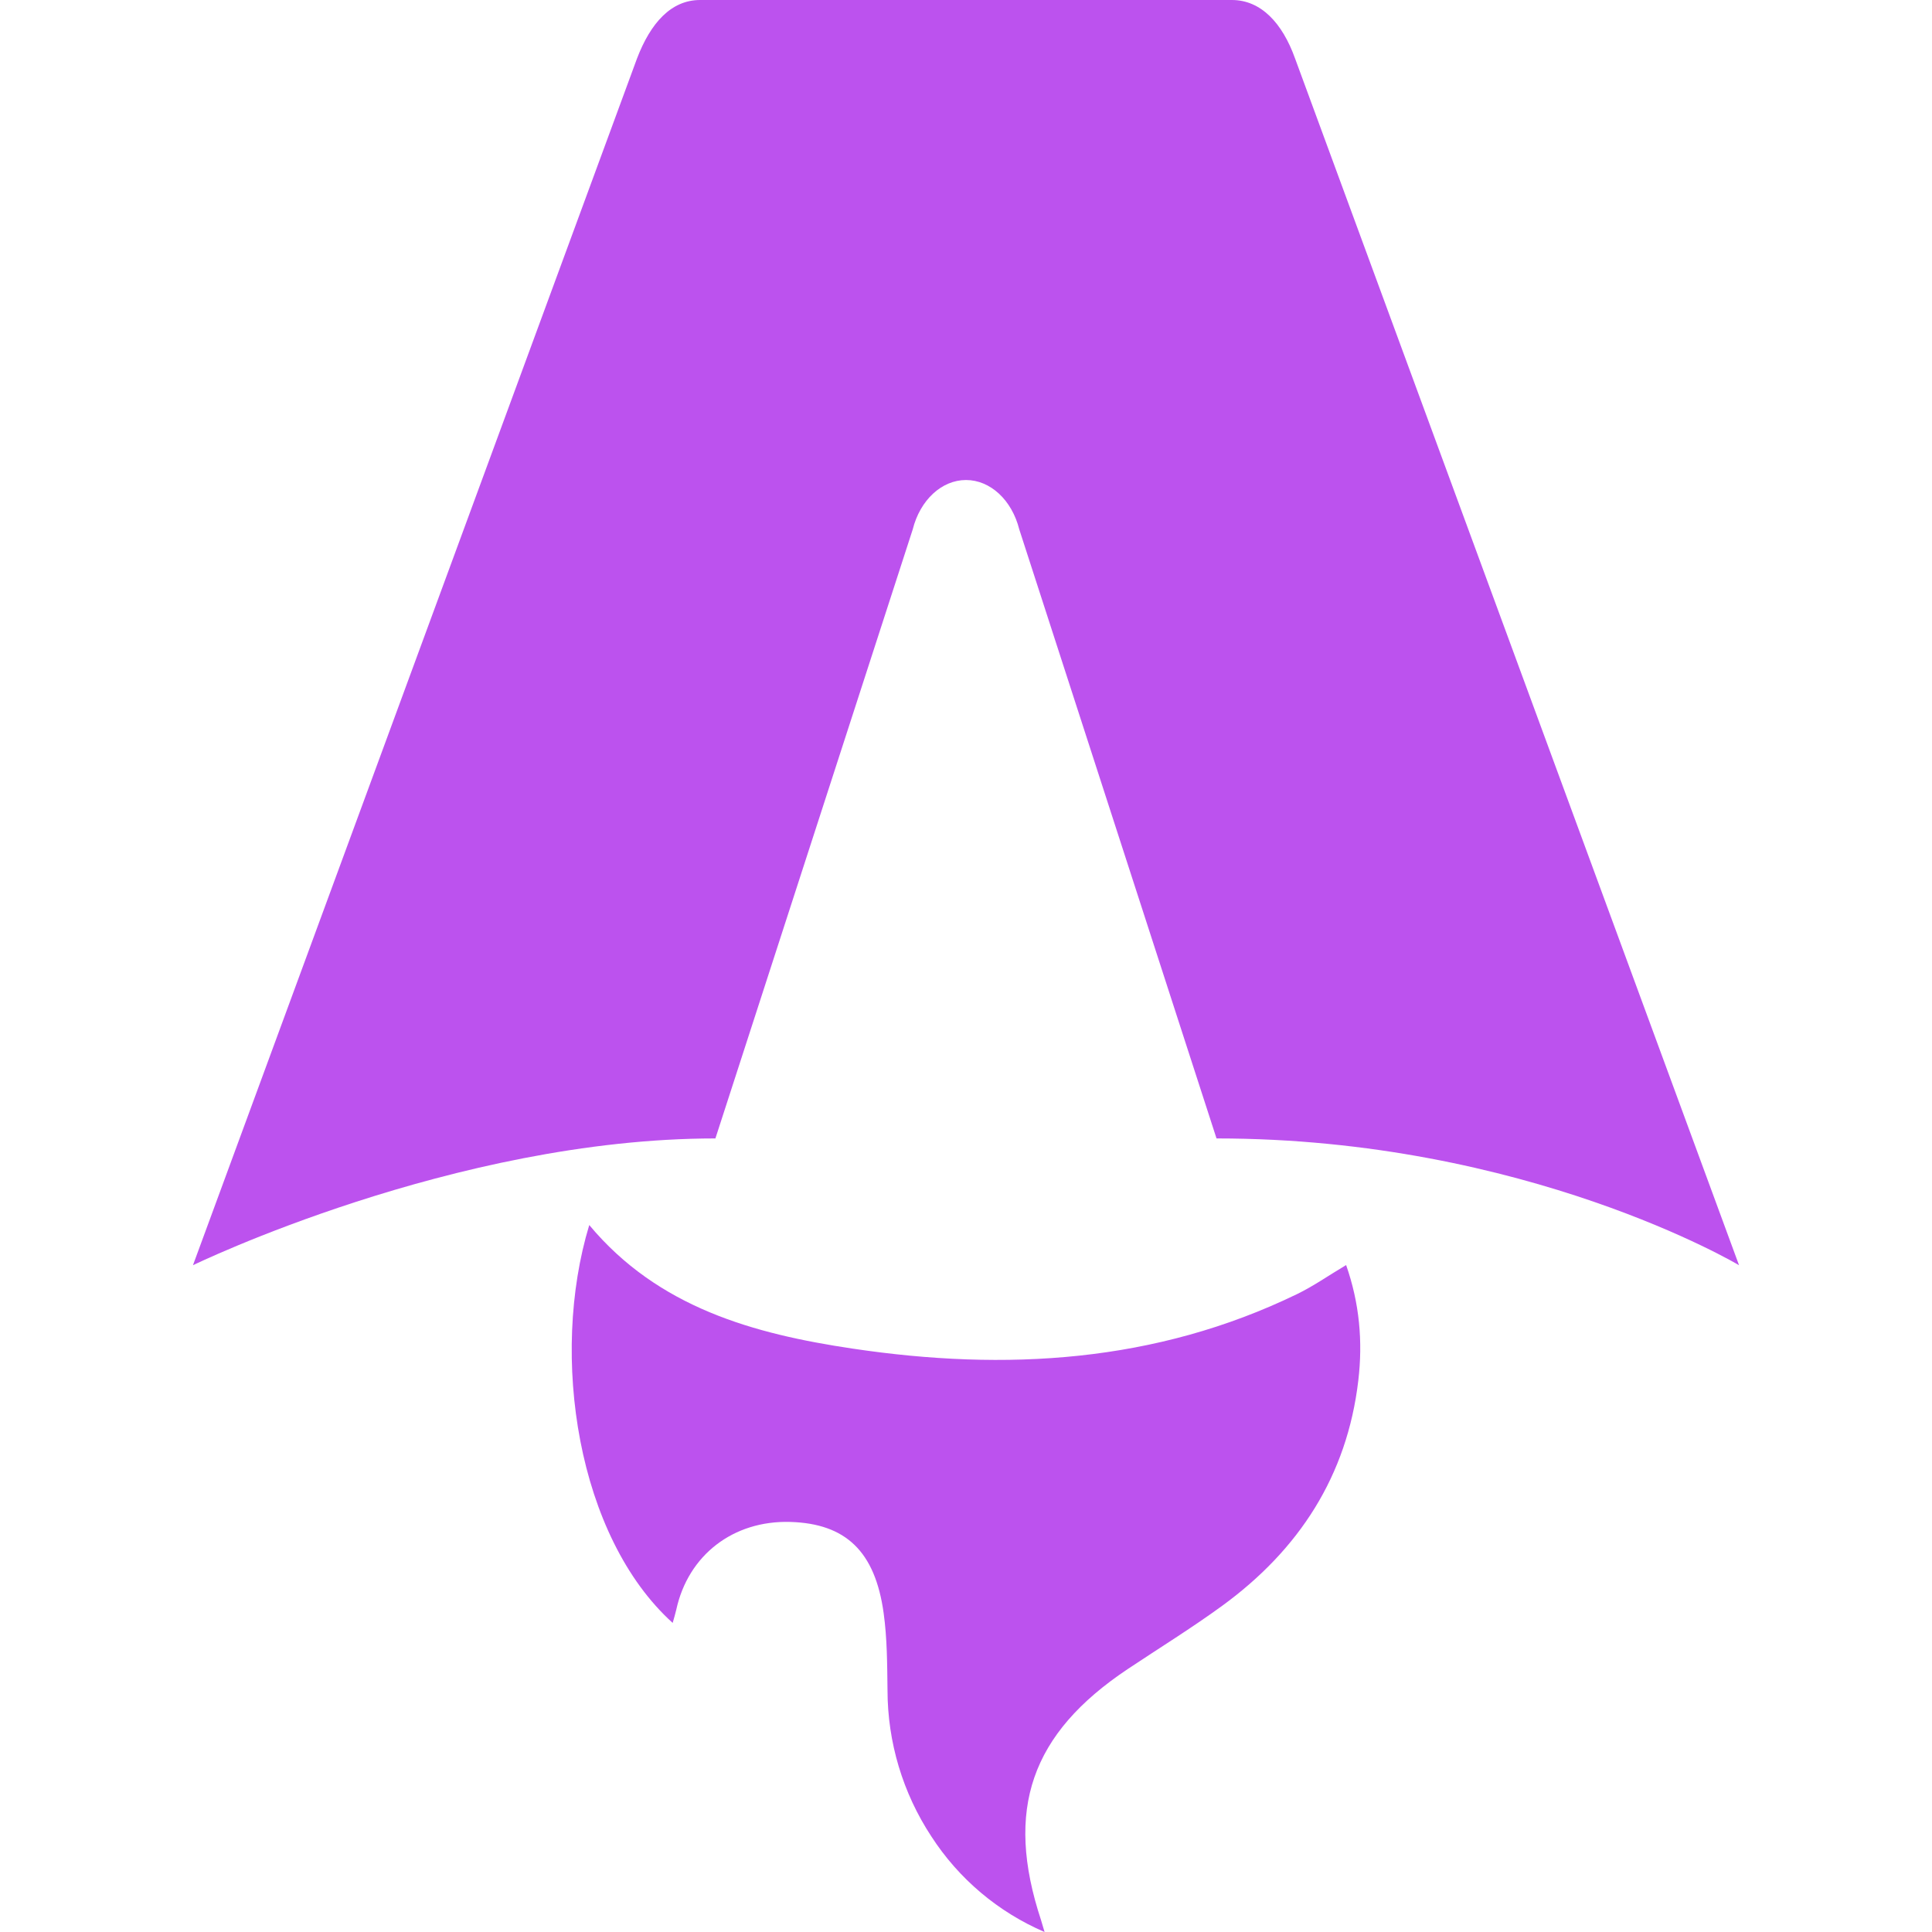
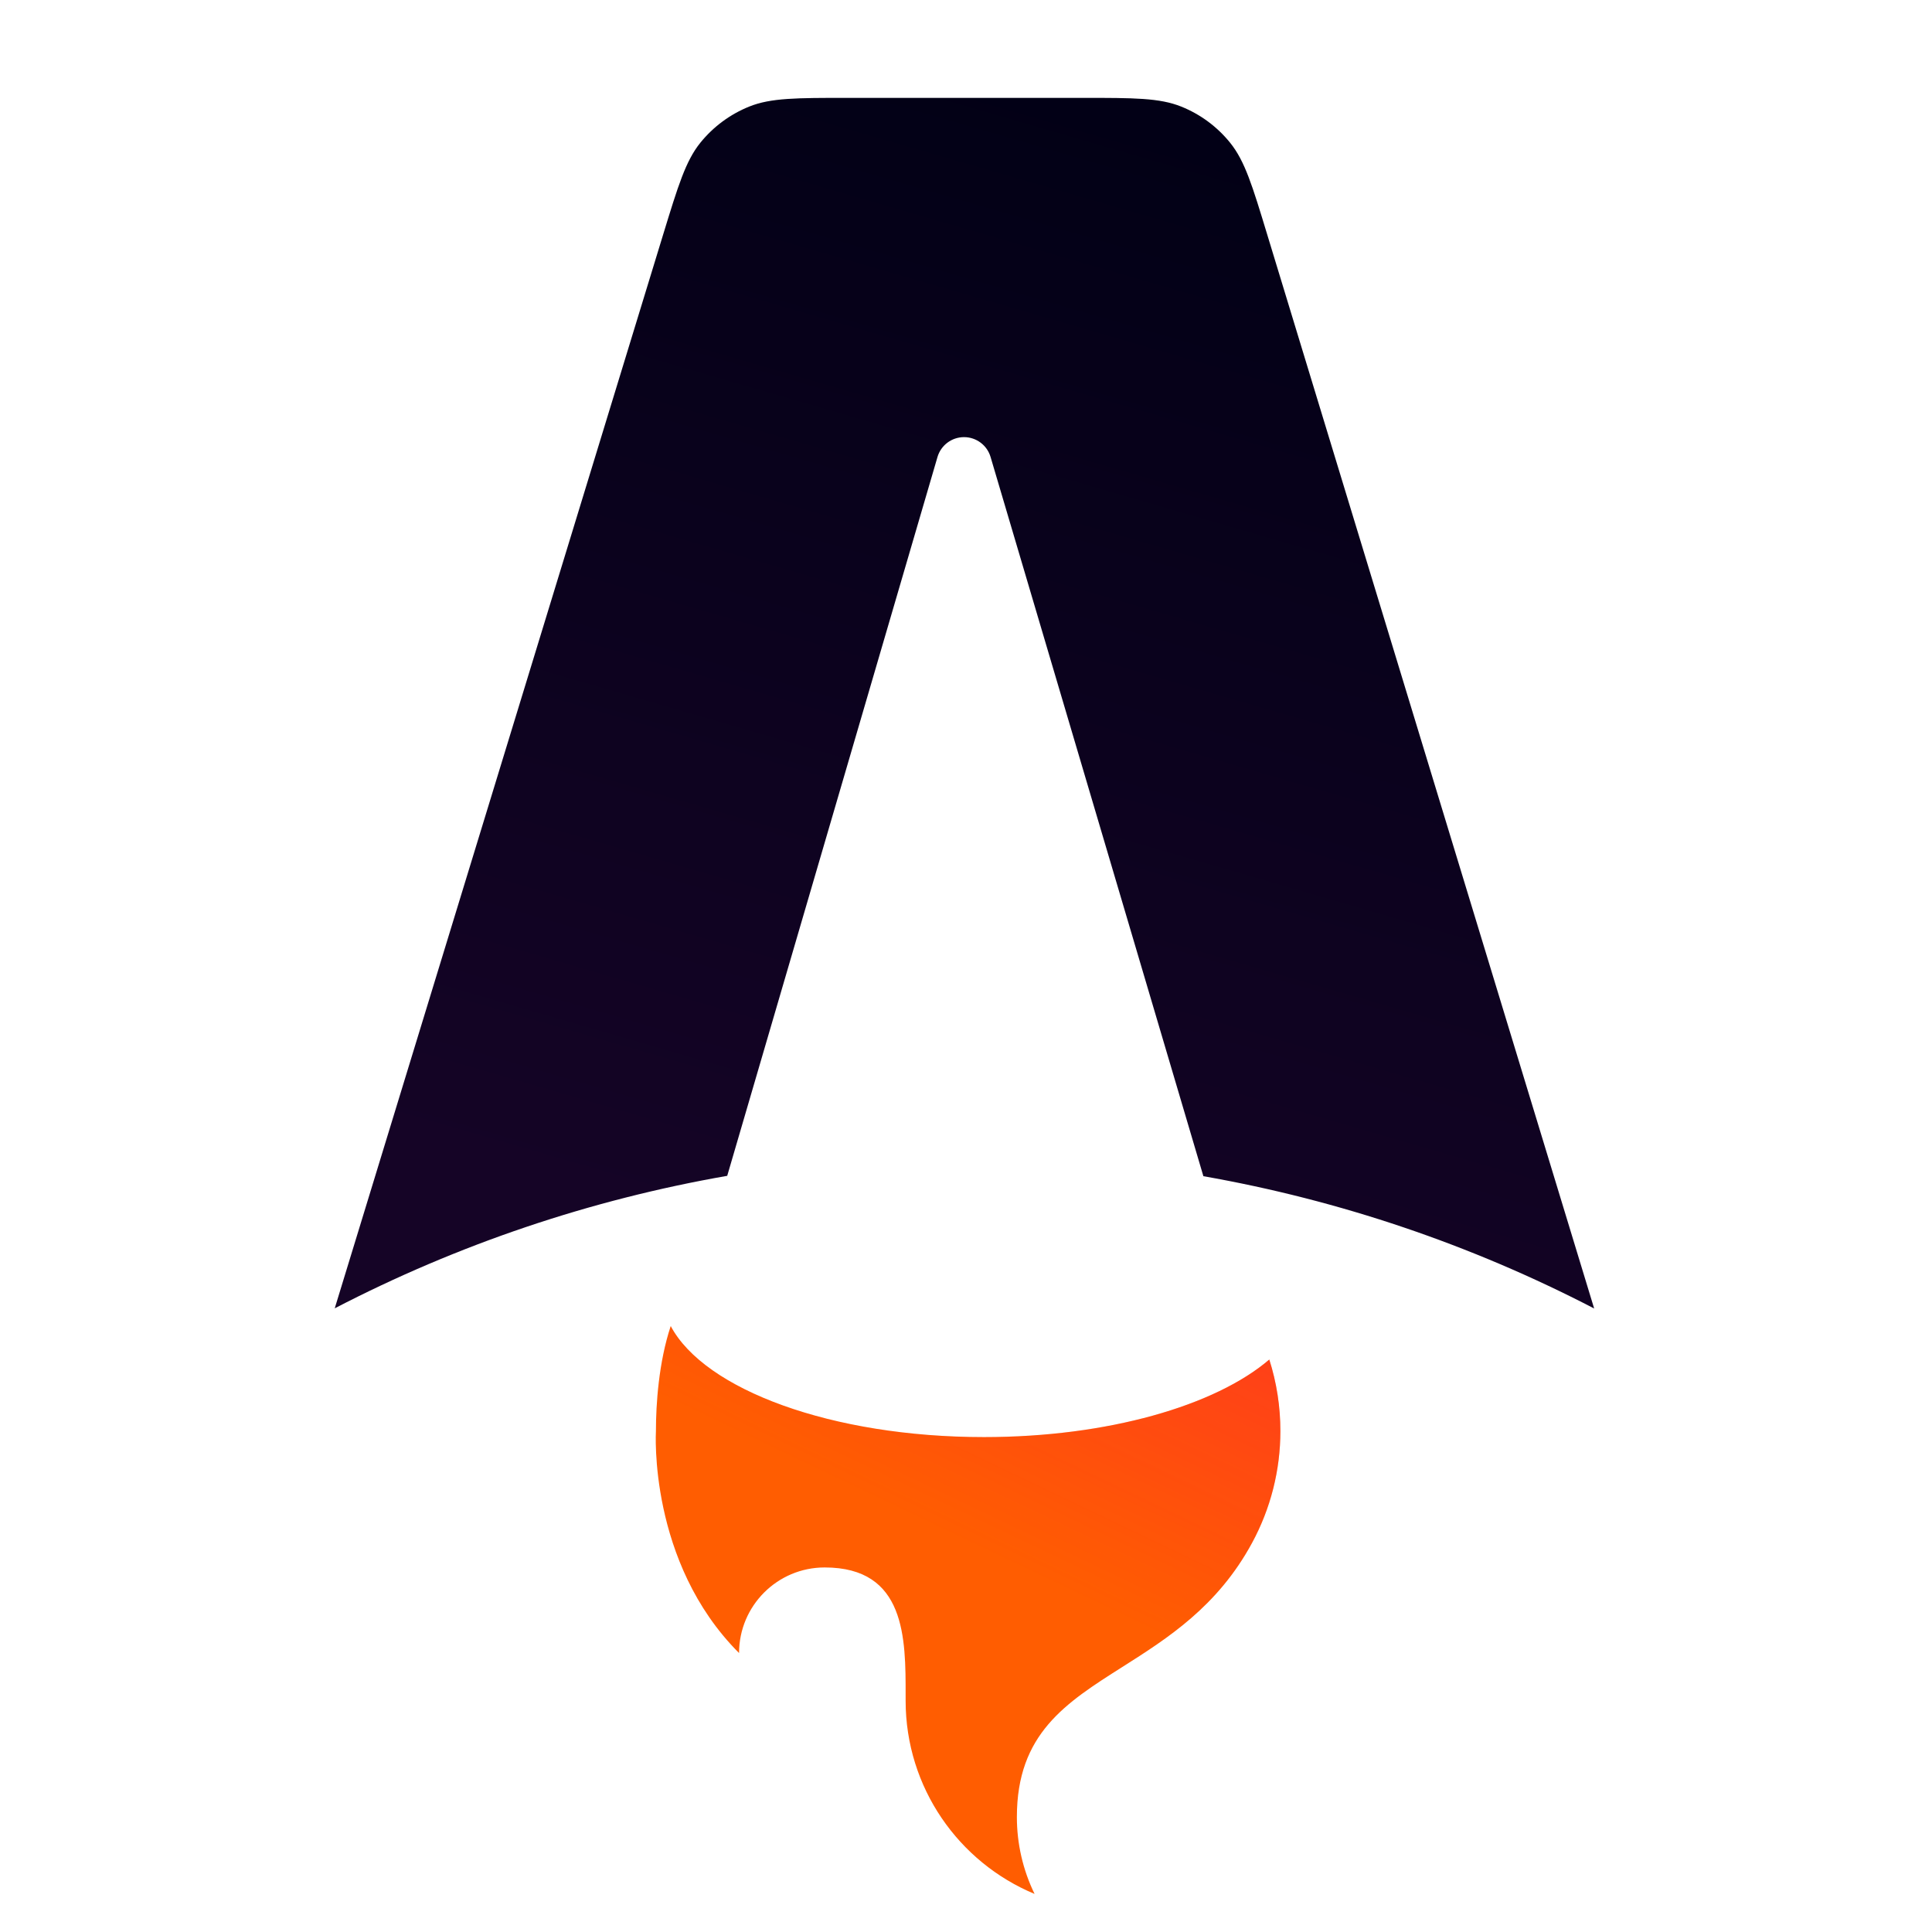
- <svg xmlns="http://www.w3.org/2000/svg" fill="#BC52EE" role="img" viewBox="0 0 24 24">
-   <path d="M8.358 20.162c-1.186-1.07-1.532-3.316-1.038-4.944.856 1.026 2.043 1.352 3.272 1.535 1.897.283 3.76.177 5.522-.678.202-.098.388-.229.608-.36.166.473.209.95.151 1.437-.14 1.185-.738 2.1-1.688 2.794-.38.277-.782.525-1.175.787-1.205.804-1.531 1.747-1.078 3.119l.044.148a3.158 3.158 0 0 1-1.407-1.188 3.31 3.31 0 0 1-.544-1.815c-.004-.32-.004-.642-.048-.958-.106-.769-.472-1.113-1.161-1.133-.707-.02-1.267.411-1.415 1.09-.012.053-.028.104-.045.165h.002zm-5.961-4.445s3.24-1.575 6.49-1.575l2.451-7.565c.092-.366.36-.614.662-.614.302 0 .57.248.662.614l2.45 7.565c3.85 0 6.491 1.575 6.491 1.575L16.088.727C15.93.285 15.663 0 15.303 0H8.697c-.36 0-.615.285-.784.727l-5.516 14.99z" />
+ <svg xmlns="http://www.w3.org/2000/svg" viewBox="0 0 128 128">
+   <defs>
+     <linearGradient id="a" x1="882.997" x2="638.955" y1="27.113" y2="866.902" gradientTransform="scale(.1)" gradientUnits="userSpaceOnUse">
+       <stop offset="0" stop-color="#000014" />
+       <stop offset="1" stop-color="#150426" />
+     </linearGradient>
+     <linearGradient id="b" x1="1001.68" x2="790.326" y1="652.45" y2="1094.91" gradientTransform="scale(.1)" gradientUnits="userSpaceOnUse">
+       <stop offset="0" stop-color="#ff1639" />
+       <stop offset="1" stop-color="#ff1639" stop-opacity="0" />
+     </linearGradient>
+   </defs>
+   <path fill="url(#a)" d="M81.504 9.465c.973 1.207 1.469 2.836 2.457 6.09l21.656 71.136a90.079 90.079 0 0 0-25.89-8.765L65.629 30.28a1.833 1.833 0 0 0-3.52.004L48.18 77.902a90.104 90.104 0 0 0-26.003 8.778l21.758-71.14c.996-3.25 1.492-4.876 2.464-6.083a8.023 8.023 0 0 1 3.243-2.398c1.433-.575 3.136-.575 6.535-.575H71.72c3.402 0 5.105 0 6.543.579a7.988 7.988 0 0 1 3.242 2.402Zm0 0" />
+   <path fill="#ff5d01" d="M84.094 90.074c-3.57 3.055-10.696 5.137-18.903 5.137-10.07 0-18.515-3.137-20.754-7.356-.8 2.418-.98 5.184-.98 6.954 0 0-.527 8.675 5.508 14.71a5.671 5.671 0 0 1 5.672-5.671c5.37 0 5.367 4.683 5.363 8.488v.336c0 5.773 3.527 10.719 8.543 12.805a11.62 11.62 0 0 1-1.172-5.098c0-5.508 3.23-7.555 6.988-9.938 2.989-1.894 6.309-4 8.594-8.222a15.513 15.513 0 0 0 1.875-7.41 15.55 15.55 0 0 0-.734-4.735Zm0 0" />
+   <path fill="url(#b)" d="M84.094 90.074c-3.57 3.055-10.696 5.137-18.903 5.137-10.07 0-18.515-3.137-20.754-7.356-.8 2.418-.98 5.184-.98 6.954 0 0-.527 8.675 5.508 14.71a5.671 5.671 0 0 1 5.672-5.671c5.37 0 5.367 4.683 5.363 8.488v.336c0 5.773 3.527 10.719 8.543 12.805a11.62 11.62 0 0 1-1.172-5.098c0-5.508 3.23-7.555 6.988-9.938 2.989-1.894 6.309-4 8.594-8.222a15.513 15.513 0 0 0 1.875-7.41 15.55 15.55 0 0 0-.734-4.735Zm0 0" />
</svg>
